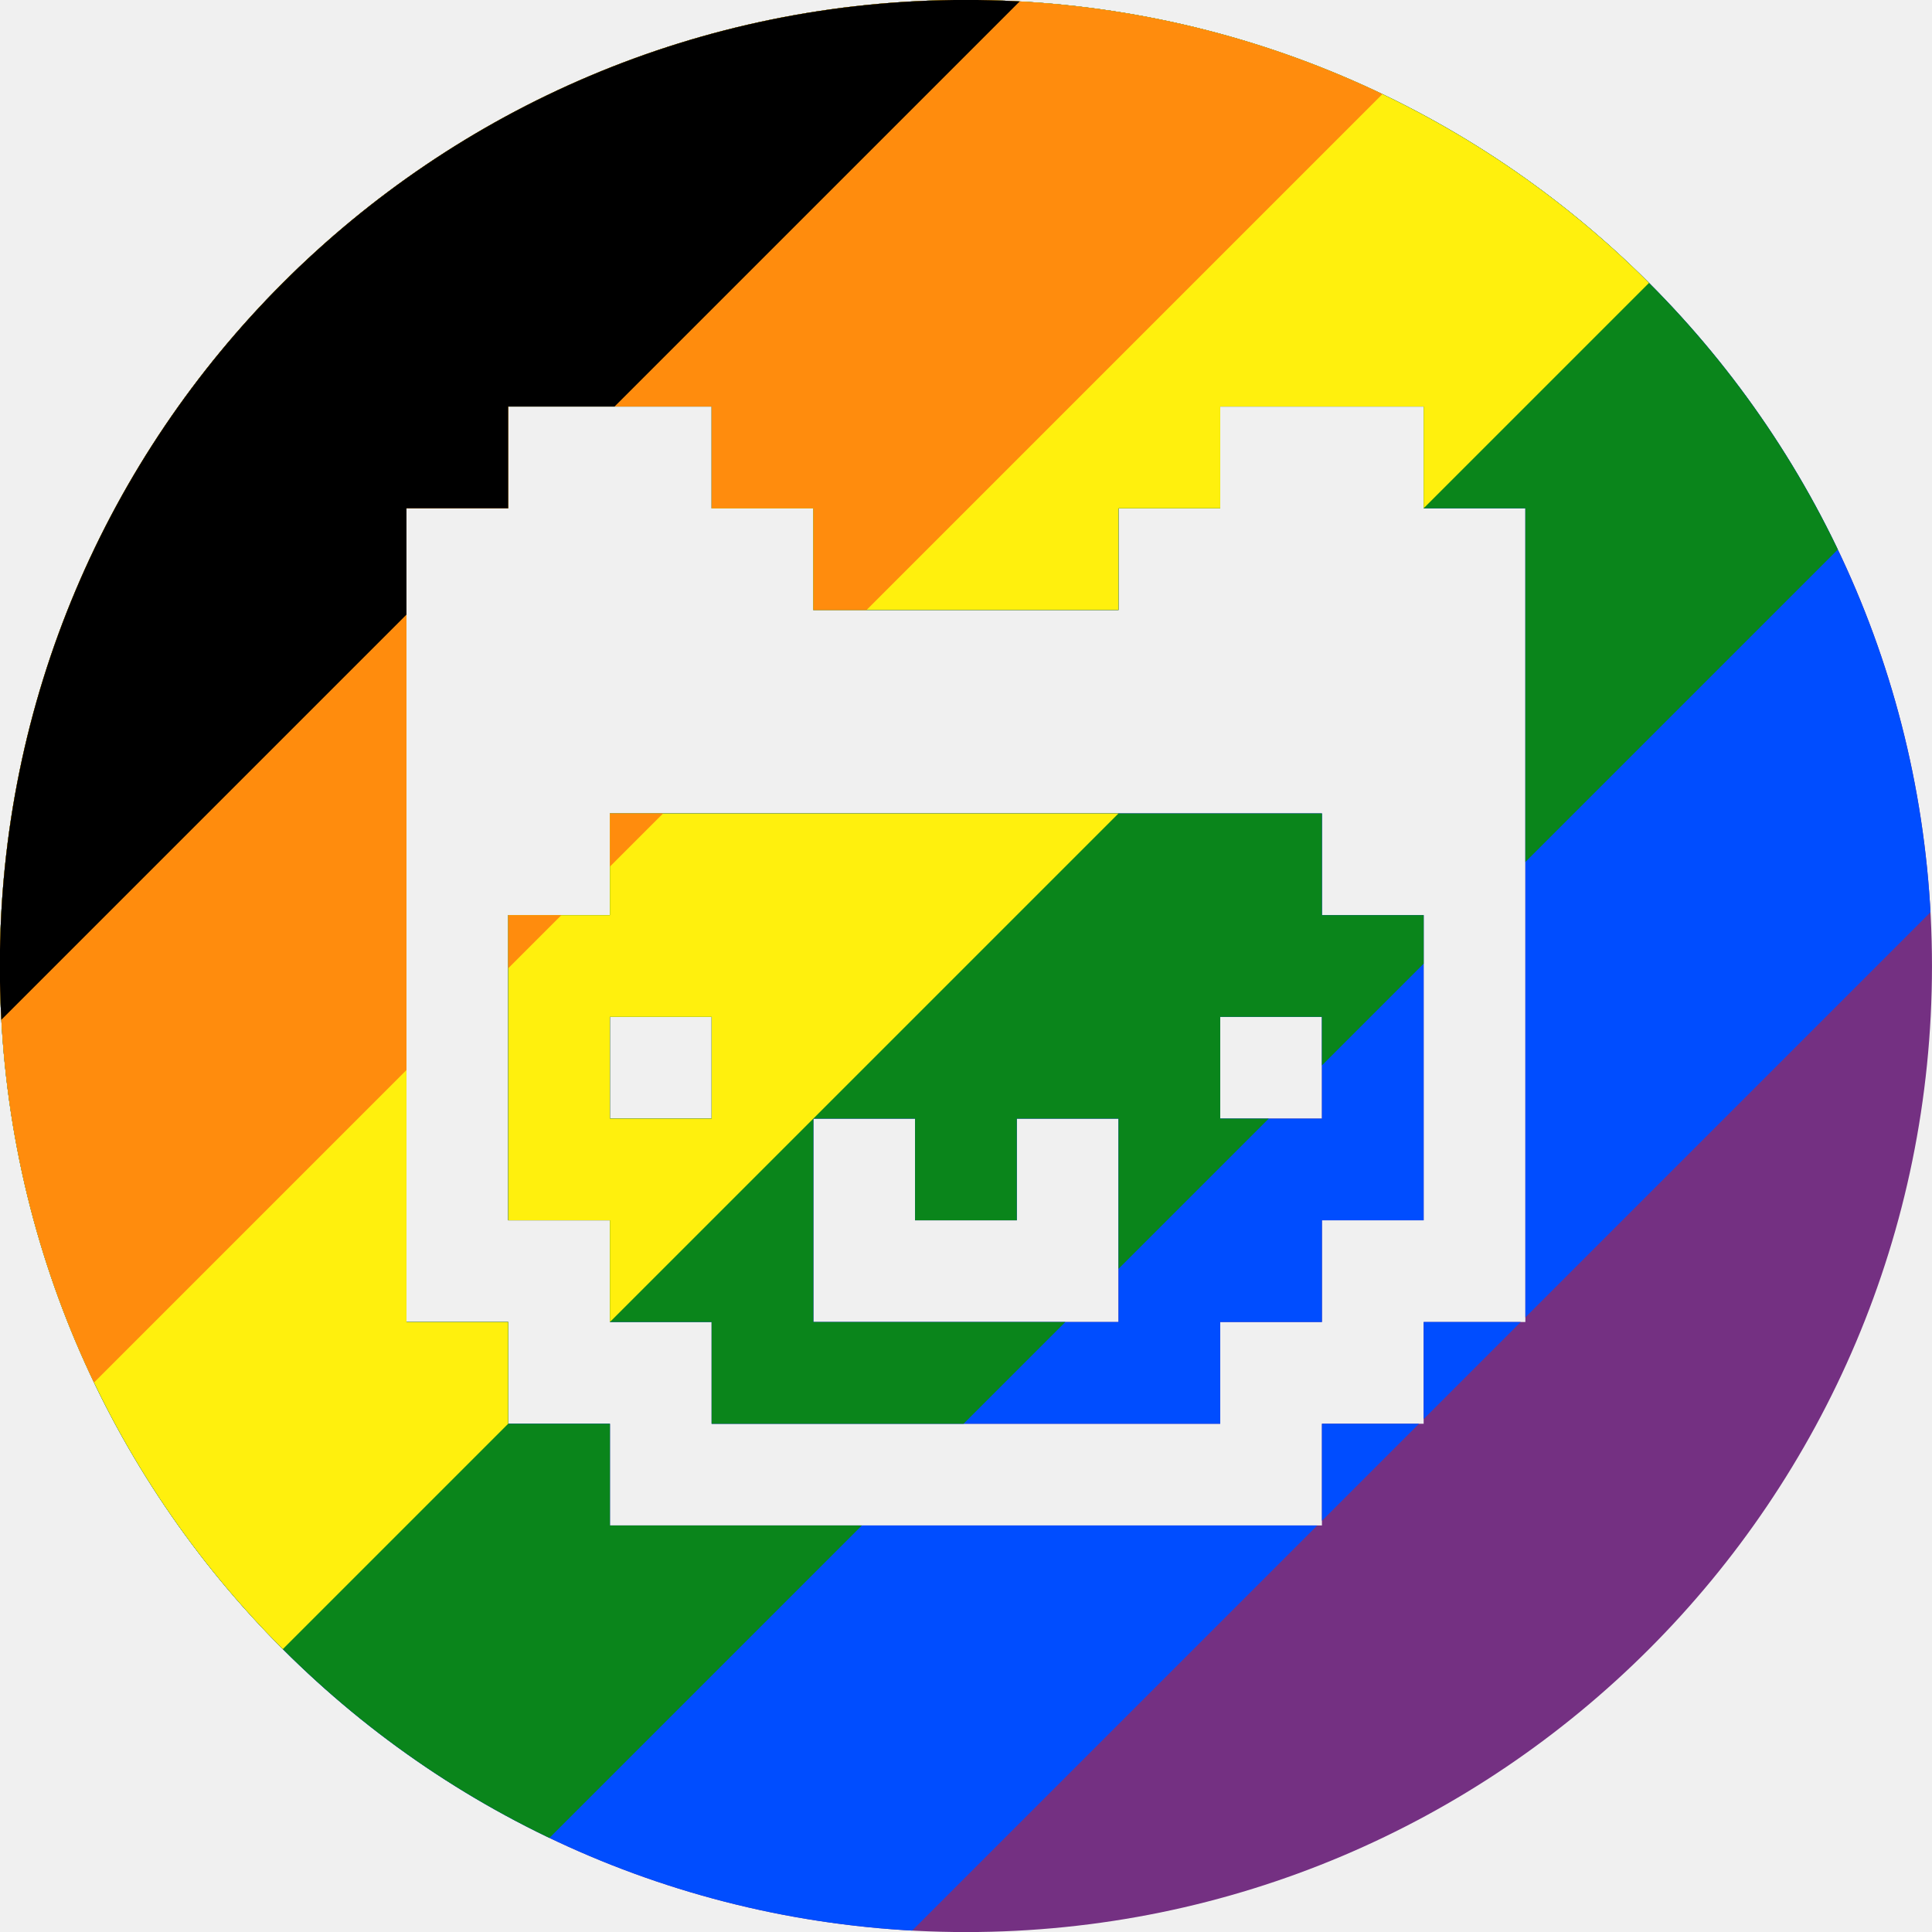
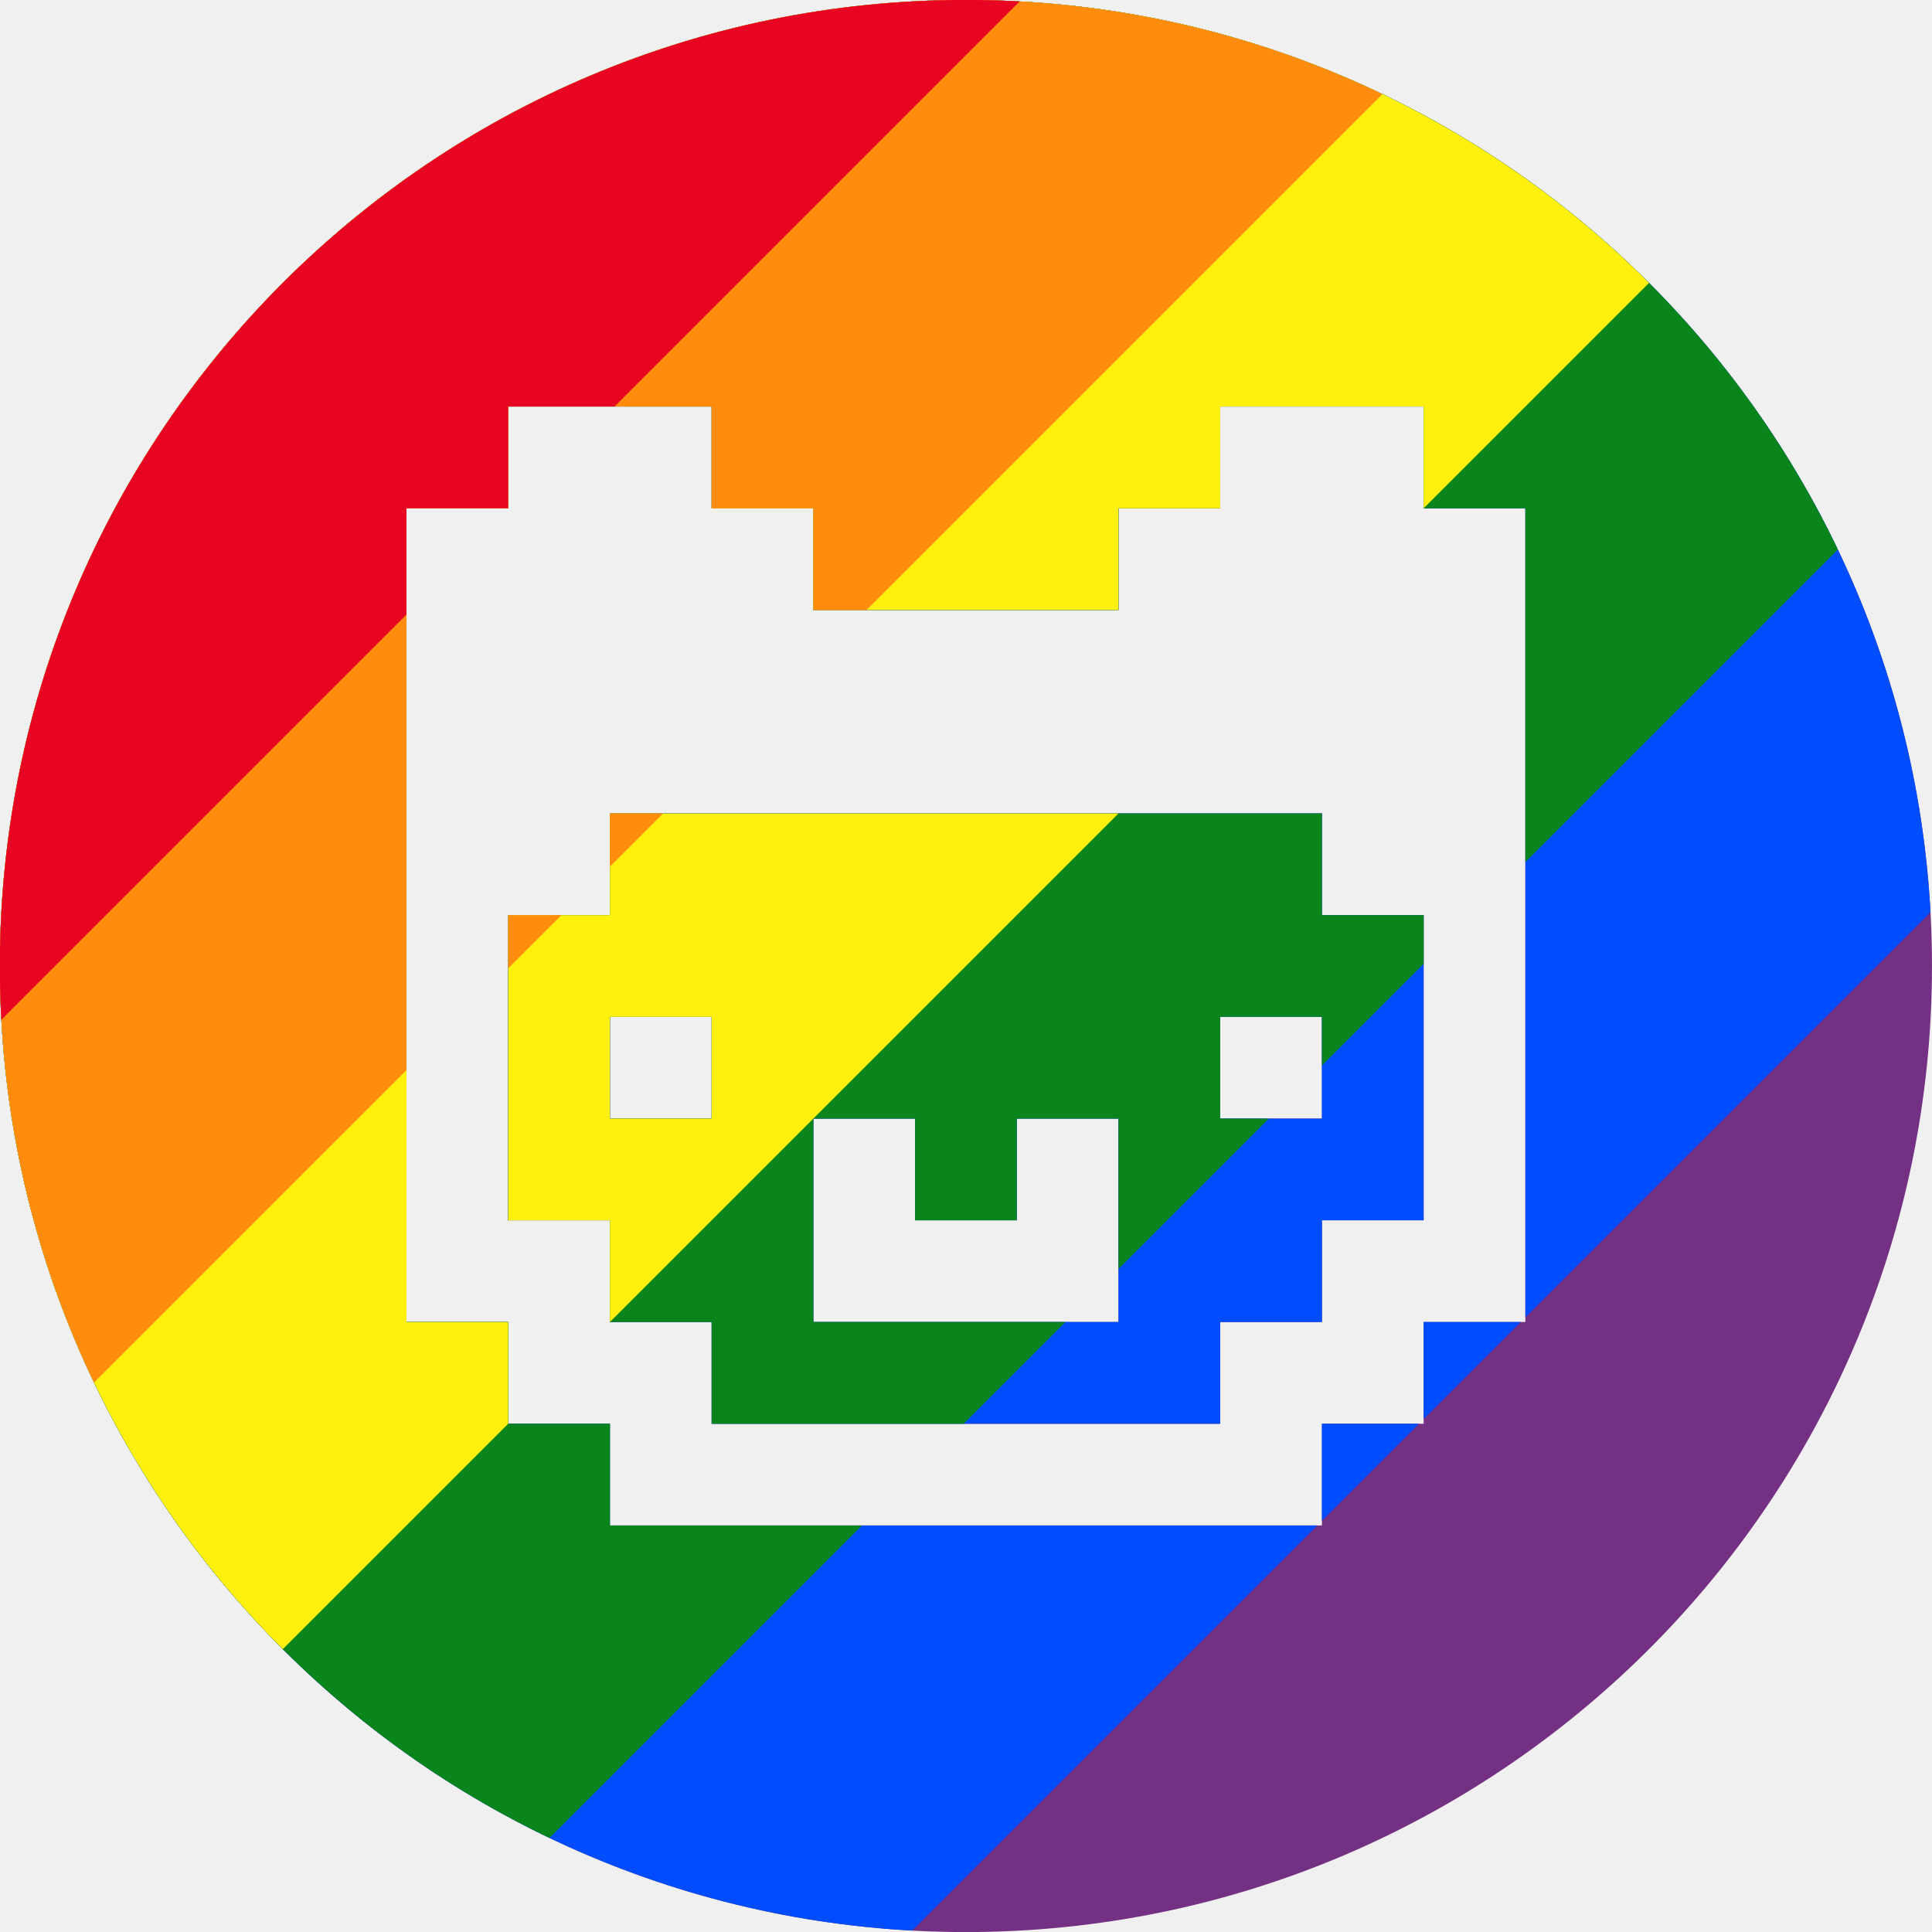
<svg xmlns="http://www.w3.org/2000/svg" xmlns:xlink="http://www.w3.org/1999/xlink" id="svg4196" version="1.1" viewBox="0 0 150 150" height="15cm" width="15cm">
  <defs id="defs4190">
    <color-profile name="sRGB" xlink:href="/usr/share/color/icc/colord/sRGB.icc" id="color-profile1983" />
    <clipPath clipPathUnits="userSpaceOnUse" id="clipPath10180-3">
      <circle style="fill:#370000;fill-opacity:1;stroke:none;stroke-width:6.038;stroke-linecap:butt;stroke-linejoin:round;stroke-miterlimit:4;stroke-dasharray:none;stroke-dashoffset:0;stroke-opacity:1;paint-order:stroke fill markers" id="circle10182-6" cx="2.646" cy="294.354" r="2.646" />
    </clipPath>
    <clipPath clipPathUnits="userSpaceOnUse" id="clipPath11071">
      <g id="g11087" transform="matrix(0,-95.4828,154.5628,0,-44784.704,309.3815)" style="fill:#ffffff">
        <g transform="matrix(0.2645833,0,0,0.2645833,-0.7285693,290.8091)" id="g11079" style="fill:#ffffff">
          <rect height="1" width="1" y="6" x="2" id="rect11073" style="fill:#ffffff" />
          <rect height="1" width="1" y="6" x="8" id="rect11075" style="fill:#ffffff" />
          <polygon points="5,7 4,7 4,9 7,9 7,7 6,7 6,8 5,8 " id="polygon11077" style="fill:#ffffff" />
        </g>
        <g transform="matrix(0.2645833,0,0,0.2645833,-0.7285693,290.8091)" id="g11085" style="fill:#ffffff">
          <polygon points="11,1 11,5 9,5 9,4 2,4 2,5 0,5 0,1 1,1 1,0 3,0 3,1 4,1 4,2 7,2 7,1 8,1 8,0 10,0 10,1 " id="polygon11081" style="fill:#ffffff" />
          <polygon points="9,10 10,10 10,9 11,9 11,5 10,5 10,8 9,8 9,9 8,9 8,10 3,10 3,9 2,9 2,8 1,8 1,5 0,5 0,9 1,9 1,10 2,10 2,11 9,11 " id="polygon11083" style="fill:#ffffff" />
        </g>
      </g>
    </clipPath>
    <clipPath clipPathUnits="userSpaceOnUse" id="clipPath11442">
      <g id="g11458" transform="matrix(146.8351,90.70828,-158.7403,98.06334,47072.888,-28863.731)">
        <g transform="matrix(0.2645833,0,0,0.2645833,1.8333333e-8,294.0896)" id="g11450">
          <rect height="1" width="1" y="6" x="2" id="rect11444" />
          <rect height="1" width="1" y="6" x="8" id="rect11446" />
          <polygon points="6,7 6,8 5,8 5,7 4,7 4,9 7,9 7,7 " id="polygon11448" />
        </g>
        <g transform="matrix(0.2645833,0,0,0.2645833,1.8333333e-8,294.0896)" id="g11456">
          <polygon points="11,5 9,5 9,4 2,4 2,5 0,5 0,1 1,1 1,0 3,0 3,1 4,1 4,2 7,2 7,1 8,1 8,0 10,0 10,1 11,1 " id="polygon11452" />
          <polygon points="10,5 10,8 9,8 9,9 8,9 8,10 3,10 3,9 2,9 2,8 1,8 1,5 0,5 0,9 1,9 1,10 2,10 2,11 9,11 9,10 10,10 10,9 11,9 11,5 " id="polygon11454" />
        </g>
      </g>
    </clipPath>
    <clipPath clipPathUnits="userSpaceOnUse" id="clipPath11460">
      <g id="g11476" transform="matrix(0,164.9248,-266.9721,0,79233.095,1.0390262e-4)">
        <g transform="matrix(0.2645833,0,0,0.2645833,1.8333333e-8,294.0896)" id="g11468">
          <rect height="1" width="1" y="6" x="2" id="rect11462" />
          <rect height="1" width="1" y="6" x="8" id="rect11464" />
          <polygon points="6,7 6,8 5,8 5,7 4,7 4,9 7,9 7,7 " id="polygon11466" />
        </g>
        <g transform="matrix(0.2645833,0,0,0.2645833,1.8333333e-8,294.0896)" id="g11474">
          <polygon points="11,5 9,5 9,4 2,4 2,5 0,5 0,1 1,1 1,0 3,0 3,1 4,1 4,2 7,2 7,1 8,1 8,0 10,0 10,1 11,1 " id="polygon11470" />
          <polygon points="10,5 10,8 9,8 9,9 8,9 8,10 3,10 3,9 2,9 2,8 1,8 1,5 0,5 0,9 1,9 1,10 2,10 2,11 9,11 9,10 10,10 10,9 11,9 11,5 " id="polygon11472" />
        </g>
      </g>
    </clipPath>
    <clipPath clipPathUnits="userSpaceOnUse" id="clipPath1474">
      <path style="fill:#f10000;fill-opacity:1;stroke:none;stroke-width:2.148;stroke-linecap:butt;stroke-linejoin:round;stroke-miterlimit:4;stroke-dasharray:none;stroke-dashoffset:0;stroke-opacity:1;paint-order:stroke fill markers" d="m 0.775,292.483 a 2.646,2.646 0 0 1 3.742,-1e-5 2.646,2.646 0 0 1 -1.2e-6,3.742 2.646,2.646 0 0 1 -3.742,0 2.646,2.646 0 0 1 1.24e-6,-3.742 z m 1.674,-0.099 -0.394,0.394 0.197,0.197 -0.197,0.197 0.197,0.197 -0.591,0.591 -0.197,-0.197 -0.197,0.197 -0.197,-0.197 -0.394,0.394 0.197,0.197 -0.197,0.197 0.788,0.788 0.788,0.788 0.197,-0.197 0.197,0.197 0.197,-0.197 0.197,0.197 1.379,-1.379 -0.197,-0.197 0.197,-0.197 -0.197,-0.197 0.197,-0.197 -0.788,-0.788 -0.788,-0.788 -0.197,0.197 z m 0.591,0.985 0.197,0.197 0.197,-0.197 0.591,0.591 -0.197,0.197 0.197,0.197 -0.197,0.197 0.197,0.197 -0.985,0.985 -0.197,-0.197 -0.197,0.197 -0.197,-0.197 -0.197,0.197 -0.591,-0.591 0.197,-0.197 -0.197,-0.197 z m 0.394,0.394 -0.197,0.197 0.197,0.197 0.197,-0.197 z m -1.182,1.182 -0.197,0.197 0.197,0.197 0.197,-0.197 z m 0.985,-0.591 -0.197,0.197 0.197,0.197 -0.197,0.197 -0.197,-0.197 -0.197,0.197 0.394,0.394 0.591,-0.591 z" id="path1476" />
    </clipPath>
  </defs>
  <g id="layer1" transform="translate(0,-147)">
    <g id="g10156" clip-path="url(#clipPath1474)" transform="matrix(-20.04397,20.04397,20.04405,20.04405,-5772.016,-5731.082)">
      <path style="fill:#743082;fill-opacity:1;fill-rule:nonzero;stroke-width:0.009" d="m 0,291.708 h 5.292 v 5.292 H 0 Z" id="rect3589" />
      <path style="fill:#004dff;stroke-width:0.009" d="m 0,291.708 h 5.292 v 4.41 H 0 Z" id="rect3591" />
      <path style="fill:#0a851b;fill-opacity:1;stroke-width:0.009" d="m 0,291.708 h 5.292 v 3.528 H 0 Z" id="rect3593" />
      <path style="fill:#fff00d;fill-opacity:1;stroke-width:0.009" d="m 0,291.708 h 5.292 v 2.646 H 0 Z" id="rect3595" />
      <path style="fill:#ff8c0d;fill-opacity:1;stroke-width:0.009" d="m 0,291.708 h 5.292 v 1.764 H 0 Z" id="rect3597" />
-       <path style="fill:#e80523 icc-color(sRGB, 0.91, 0.02, 0.137);fill-opacity:1;stroke-width:0.009" d="m 0,291.708 h 5.292 v 0.882 H 0 Z" id="rect3599" />
+       <path style="fill:#e80523;fill-opacity:1;stroke-width:0.009" d="m 0,291.708 h 5.292 v 0.882 H 0 Z" id="rect3599" />
    </g>
  </g>
</svg>
